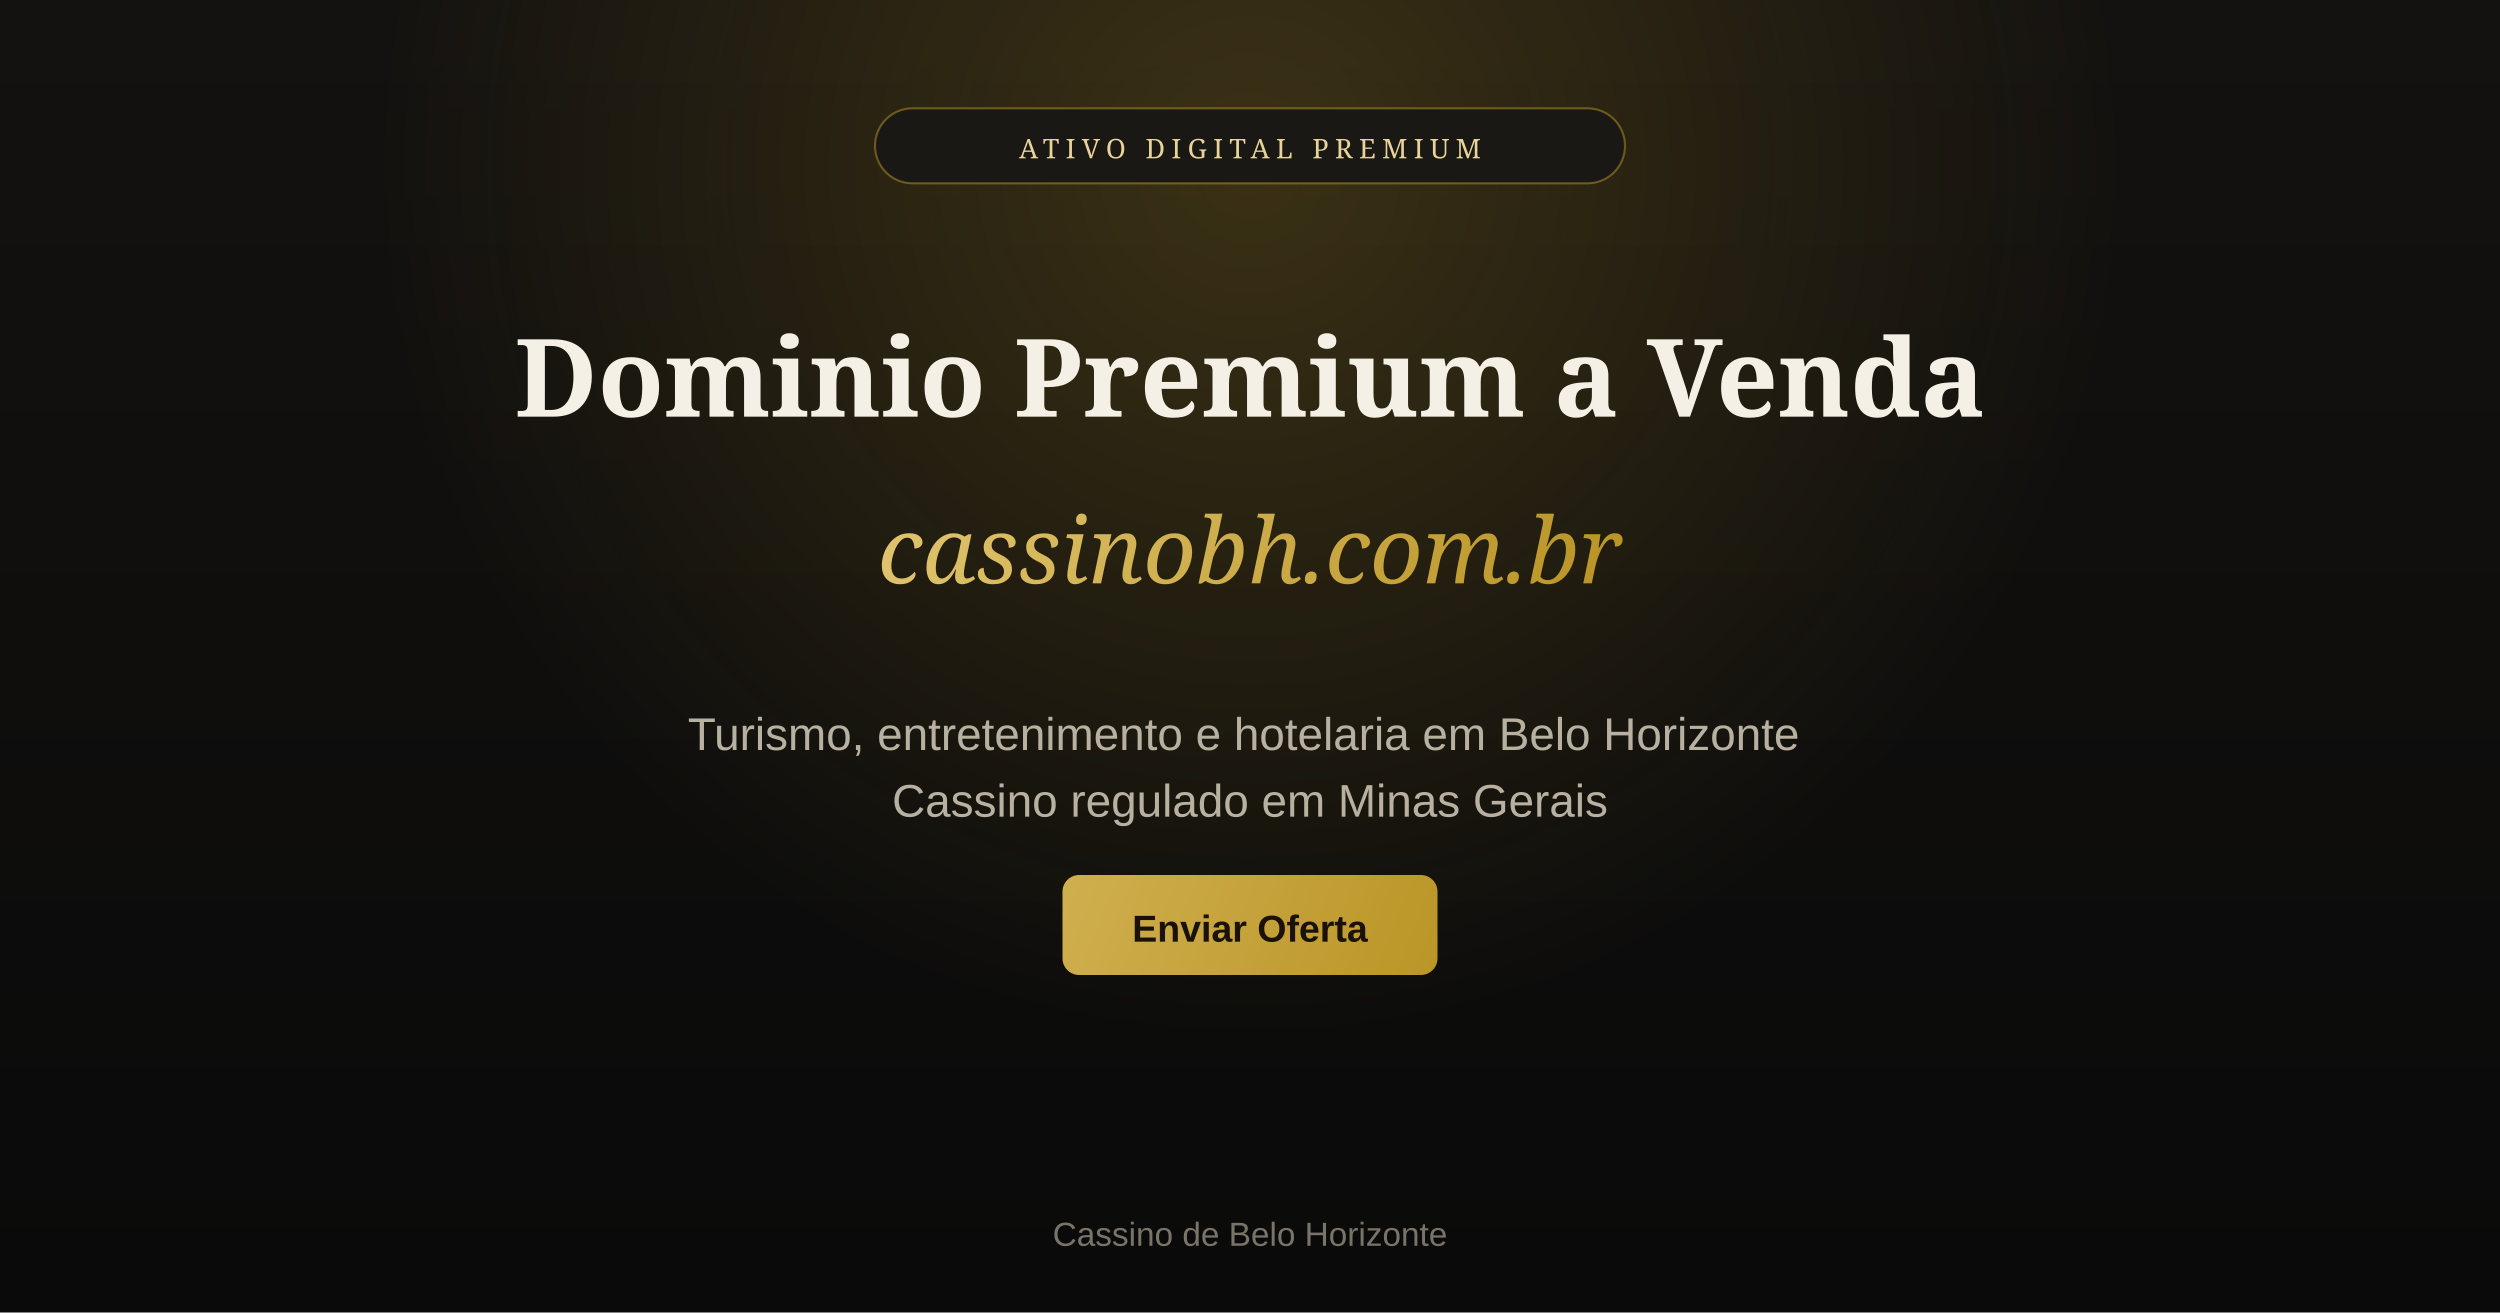
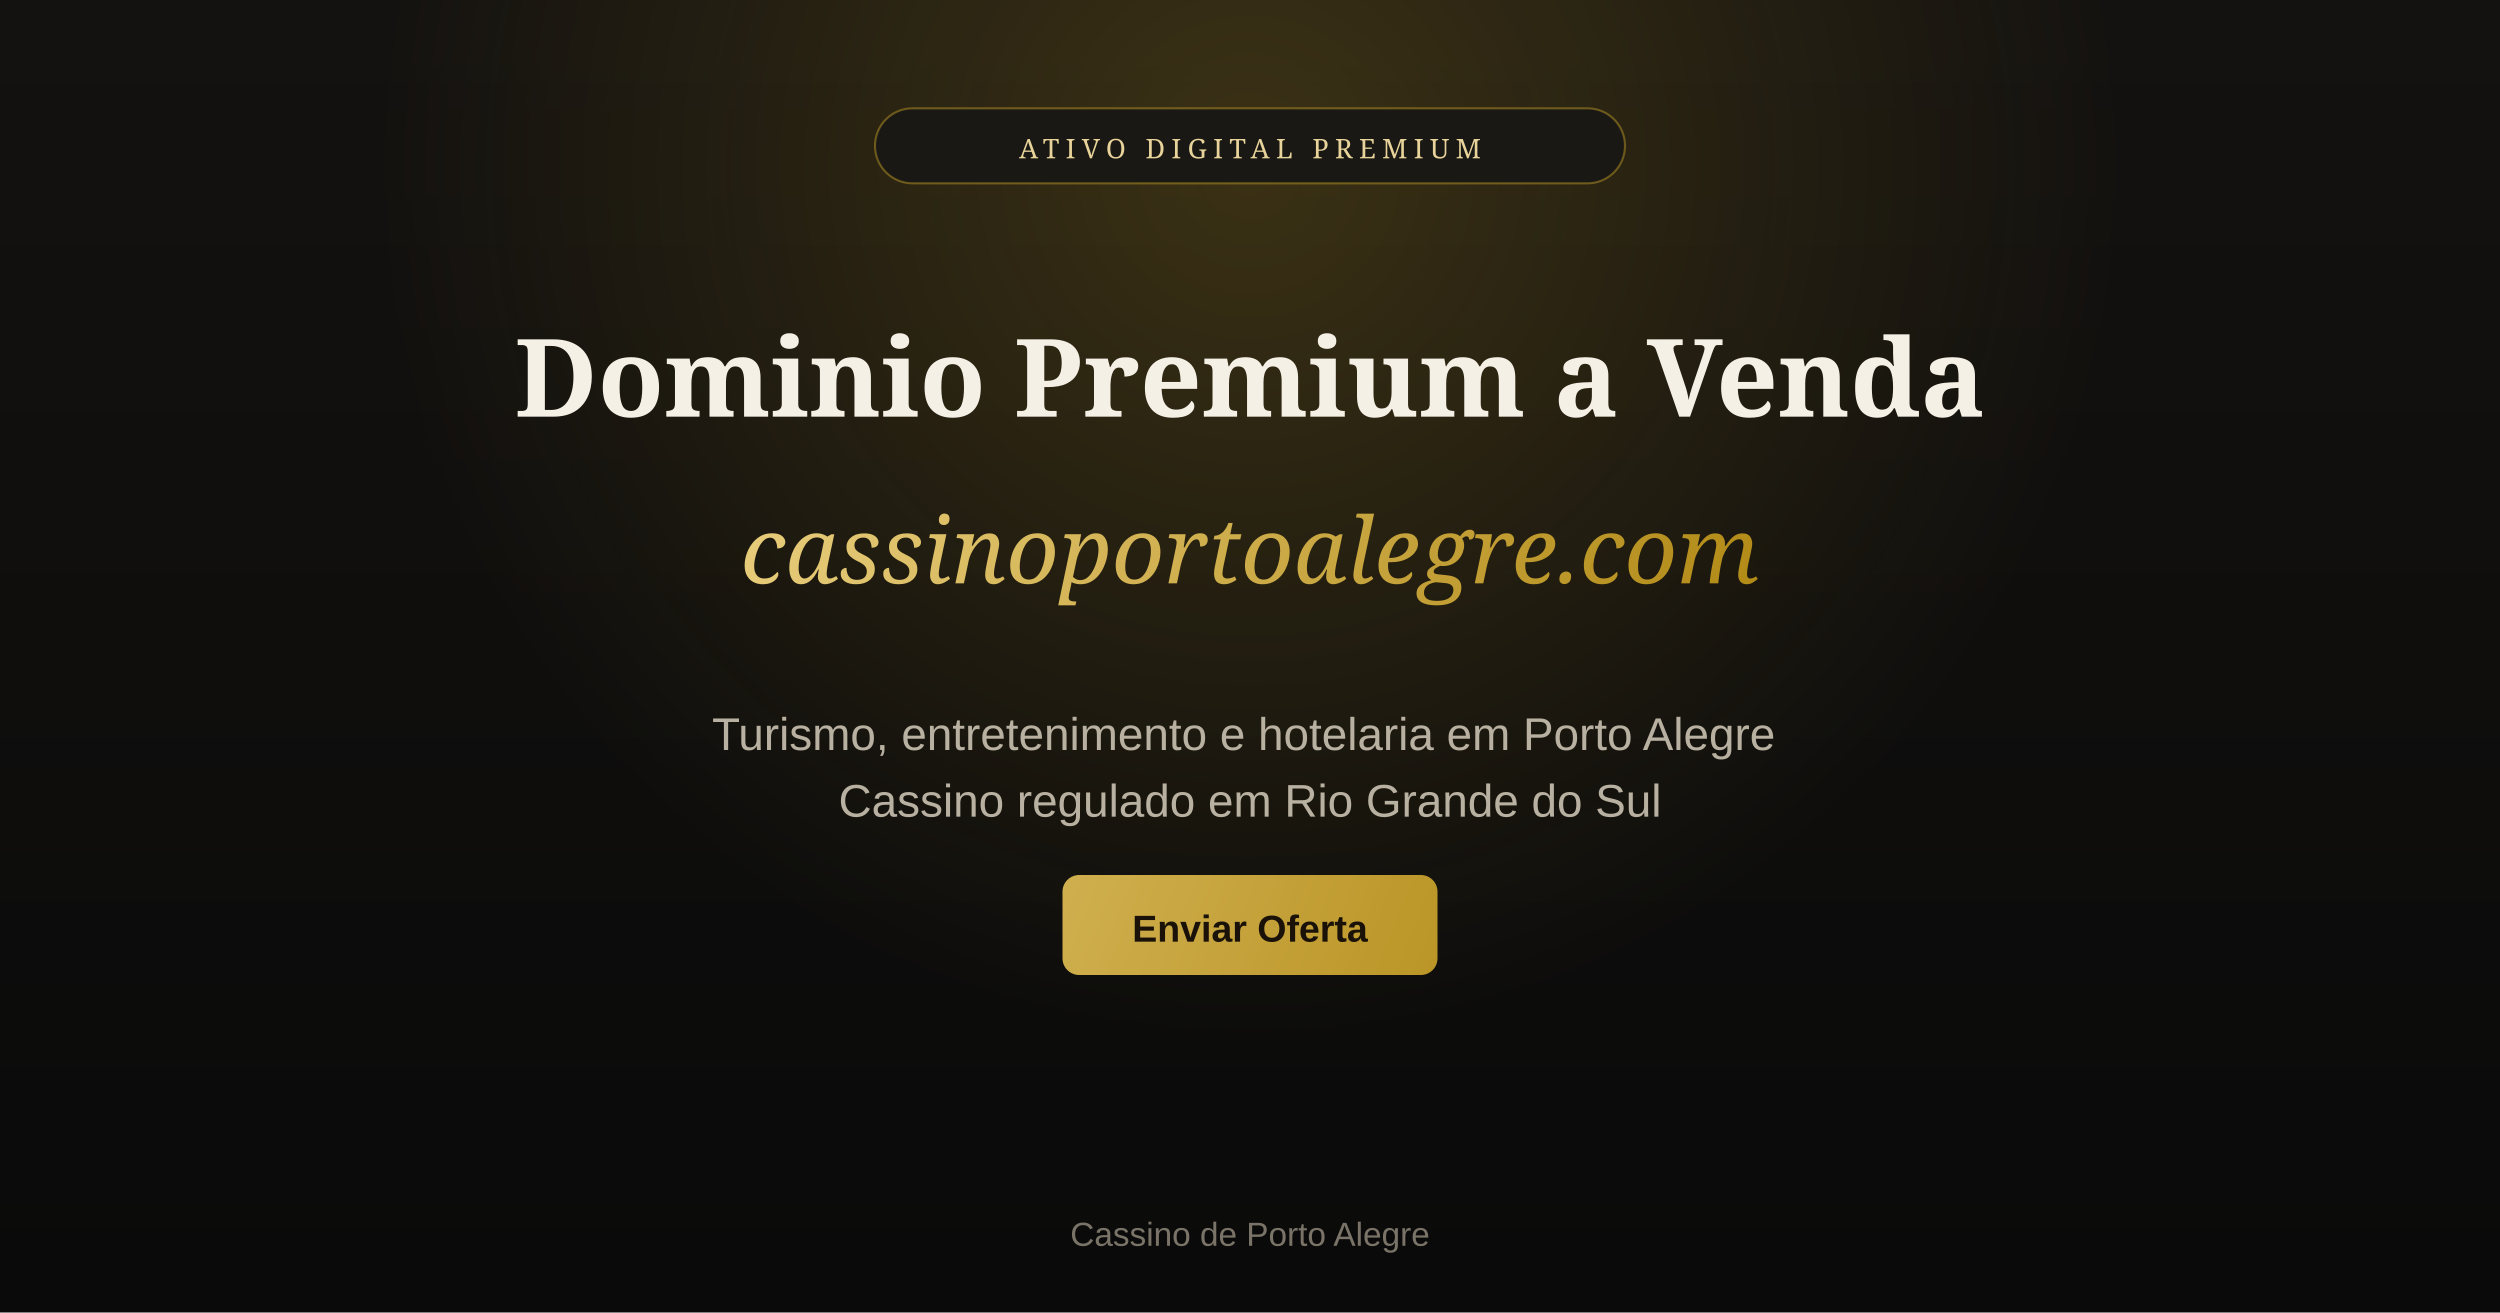
- <svg xmlns="http://www.w3.org/2000/svg" width="1200" height="630" viewBox="0 0 1200 630" role="img" aria-label="Cassino de Belo Horizonte dominio premium cassinobh.com.br a venda">
+ <svg xmlns="http://www.w3.org/2000/svg" width="1200" height="630" viewBox="0 0 1200 630" role="img" aria-label="Cassino de Porto Alegre dominio premium cassinoportoalegre.com a venda">
  <defs>
    <linearGradient id="bg" x1="600" y1="0" x2="600" y2="630" gradientUnits="userSpaceOnUse">
      <stop stop-color="#141210" />
      <stop offset="1" stop-color="#0a0a0a" />
    </linearGradient>
    <linearGradient id="gold" x1="300" y1="180" x2="900" y2="420" gradientUnits="userSpaceOnUse">
      <stop stop-color="#f0d78c" />
      <stop offset="1" stop-color="#a67c00" />
    </linearGradient>
    <radialGradient id="glow" cx="600" cy="80" r="420" gradientUnits="userSpaceOnUse">
      <stop stop-color="#c9a227" stop-opacity="0.22" />
      <stop offset="1" stop-color="#c9a227" stop-opacity="0" />
    </radialGradient>
  </defs>
  <rect width="1200" height="630" fill="url(#bg)" />
  <rect width="1200" height="630" fill="url(#glow)" />
  <rect x="420" y="52" width="360" height="36" rx="18" fill="#1a1814" stroke="#c9a227" stroke-opacity="0.45" />
  <text x="600" y="76" text-anchor="middle" fill="#e8d49a" font-family="Georgia, serif" font-size="13" letter-spacing="3">ATIVO DIGITAL PREMIUM</text>
  <text x="600" y="200" text-anchor="middle" fill="#f5f0e6" font-family="Georgia, serif" font-size="52" font-weight="600">Dominio Premium a Venda</text>
-   <text x="600" y="280" text-anchor="middle" fill="url(#gold)" font-family="Georgia, serif" font-size="44" font-style="italic">cassinobh.com.br</text>
+   <text x="600" y="280" text-anchor="middle" fill="url(#gold)" font-family="Georgia, serif" font-size="44" font-style="italic">cassinoportoalegre.com</text>
  <text x="600" y="360" text-anchor="middle" fill="#b8b0a0" font-family="Arial, sans-serif" font-size="22">
-     <tspan x="600" dy="0">Turismo, entretenimento e hotelaria em Belo Horizonte</tspan>
-     <tspan x="600" dy="32">Cassino regulado em Minas Gerais</tspan>
+     <tspan x="600" dy="0">Turismo, entretenimento e hotelaria em Porto Alegre</tspan>
+     <tspan x="600" dy="32">Cassino regulado em Rio Grande do Sul</tspan>
  </text>
  <rect x="510" y="420" width="180" height="48" rx="8" fill="url(#gold)" />
  <text x="600" y="452" text-anchor="middle" fill="#1a1208" font-family="Arial, sans-serif" font-size="18" font-weight="700">Enviar Oferta</text>
-   <text x="600" y="598" text-anchor="middle" fill="#7a7468" font-family="Arial, sans-serif" font-size="16">Cassino de Belo Horizonte</text>
+   <text x="600" y="598" text-anchor="middle" fill="#7a7468" font-family="Arial, sans-serif" font-size="16">Cassino de Porto Alegre</text>
</svg>
